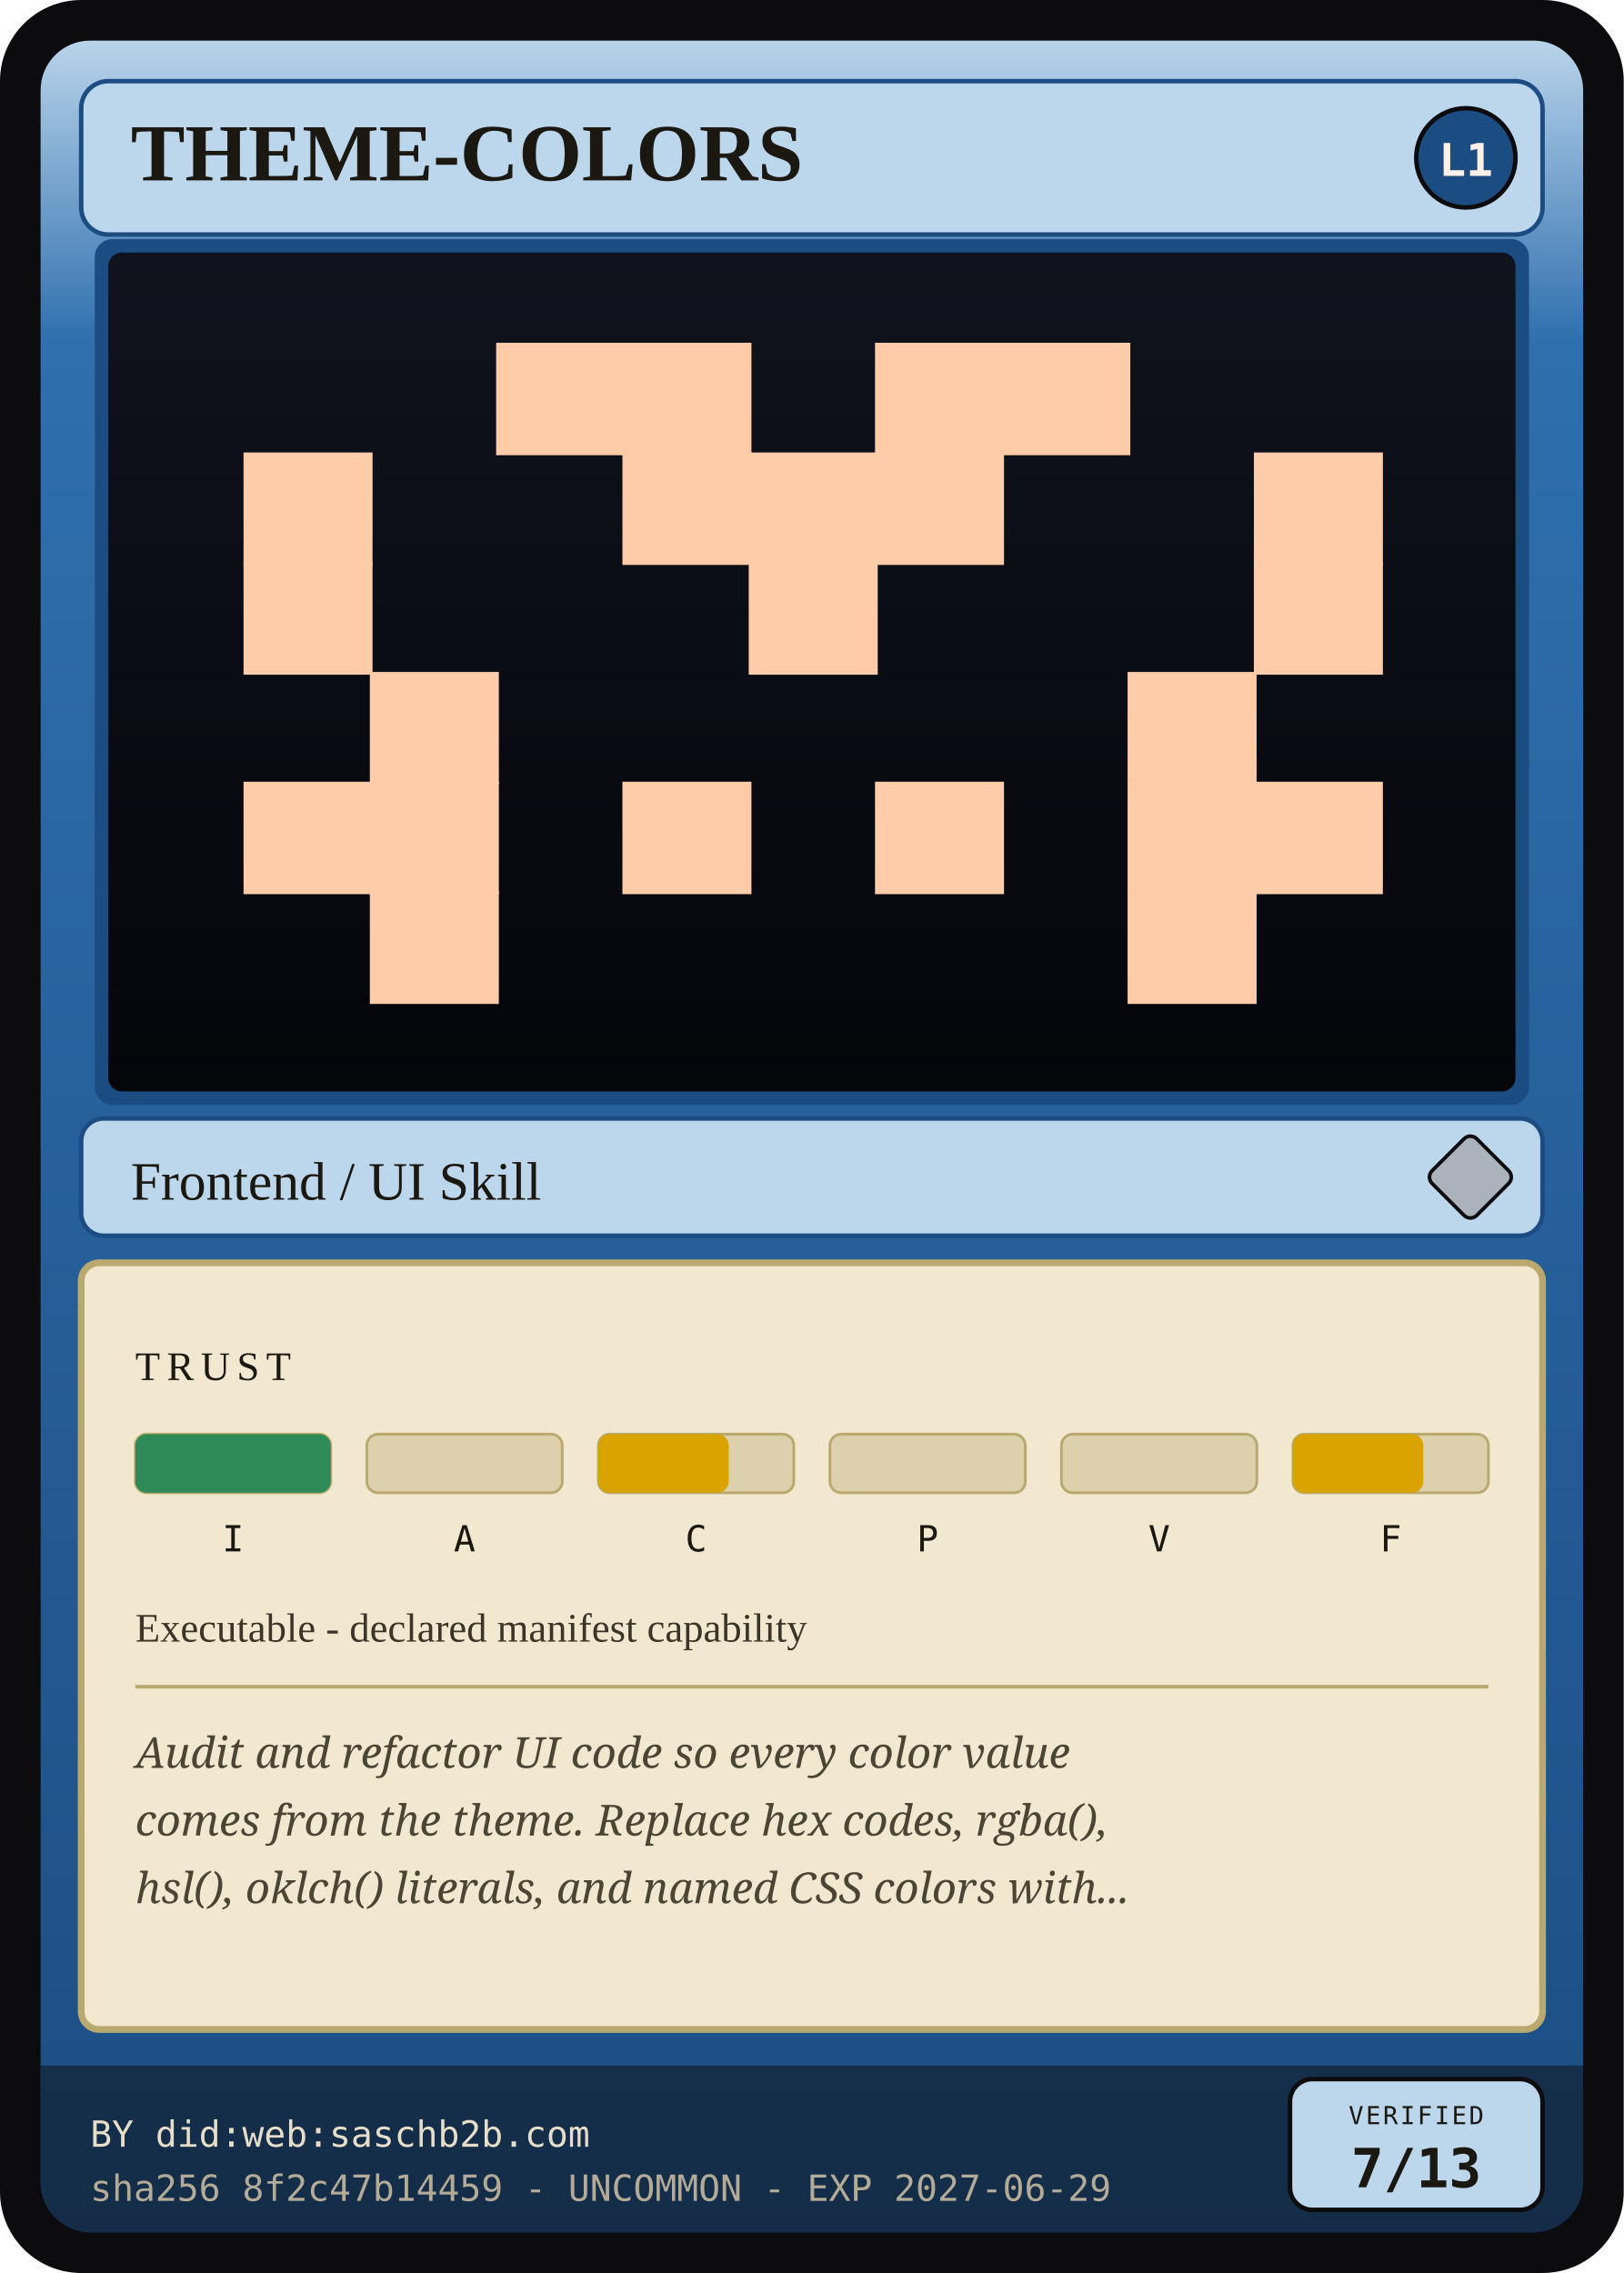
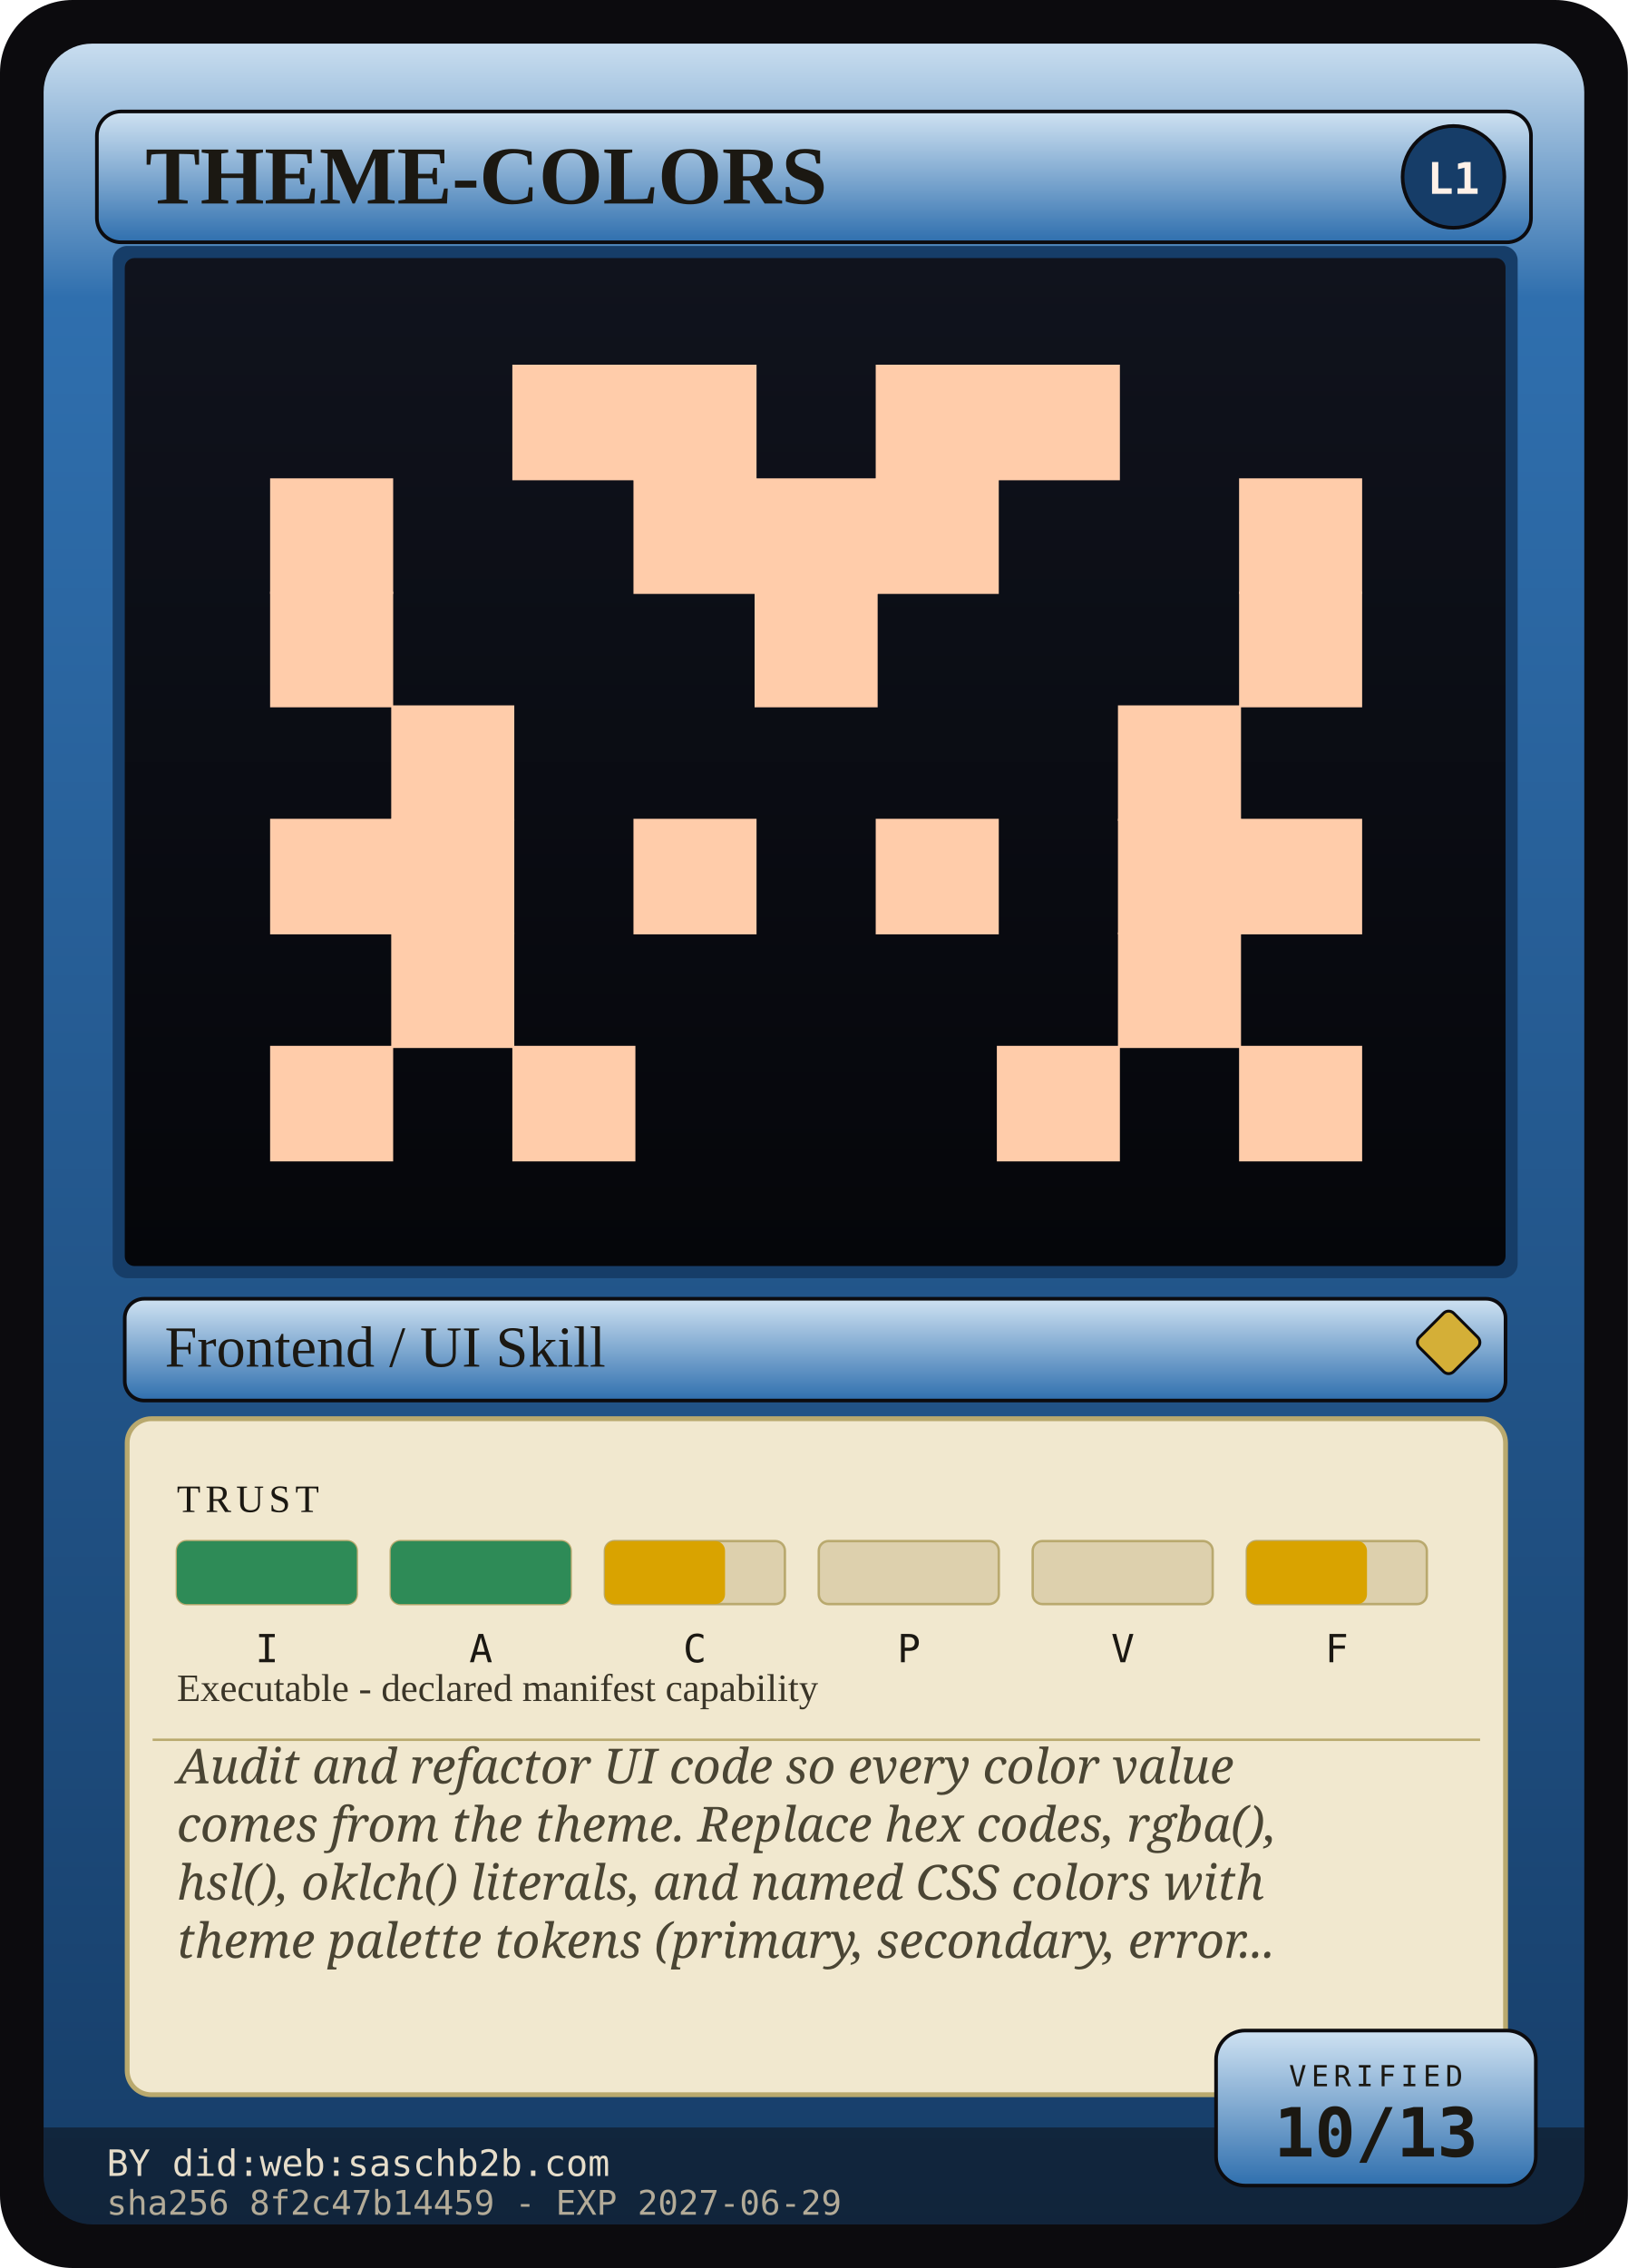
- <svg xmlns="http://www.w3.org/2000/svg" width="360" height="504" viewBox="0 0 360 504" font-family="Georgia,'Times New Roman',serif">
+ <svg xmlns="http://www.w3.org/2000/svg" width="672" height="936" viewBox="0 0 672 936" font-family="Georgia,'Times New Roman',serif">
  <defs>
    <linearGradient id="frame" x1="0" y1="0" x2="0" y2="1">
-       <stop offset="0" stop-color="#bcd6ec" />
-       <stop offset="0.14" stop-color="#2f6fae" />
-       <stop offset="1" stop-color="#1c4d82" />
+       <stop offset="0" stop-color="#cfe2f2" />
+       <stop offset="0.12" stop-color="#2f6fae" />
+       <stop offset="1" stop-color="#163d68" />
+     </linearGradient>
+     <linearGradient id="plate" x1="0" y1="0" x2="0" y2="1">
+       <stop offset="0" stop-color="#cfe2f2" />
+       <stop offset="1" stop-color="#2f6fae" />
    </linearGradient>
    <linearGradient id="art" x1="0" y1="0" x2="0" y2="1">
      <stop offset="0" stop-color="#10131d" />
      <stop offset="1" stop-color="#05060a" />
    </linearGradient>
    <clipPath id="scr">
-       <rect x="24" y="56" width="312" height="186" rx="3" />
+       <rect x="51.5" y="106.5" width="570" height="416" rx="4" />
    </clipPath>
  </defs>
-   <rect x="0" y="0" width="360" height="504" rx="18" fill="#0c0b0e" />
-   <rect x="9" y="9" width="342" height="486" rx="11" fill="url(#frame)" />
-   <rect x="18" y="18" width="324" height="34" rx="6" fill="#bcd6ec" stroke="#1c4d82" stroke-width="1" />
-   <text x="29" y="40" font-size="18" font-weight="bold" fill="#1b1812">THEME-COLORS</text>
-   <circle cx="325" cy="35" r="11" fill="#1c4d82" stroke="#0c0b0e" stroke-width="1" />
-   <text x="325" y="39" font-size="10" font-weight="bold" fill="#fff1e8" text-anchor="middle" font-family="ui-monospace,monospace">L1</text>
-   <rect x="21" y="53" width="318" height="192" rx="4" fill="#1c4d82" />
+   <rect x="0" y="0" width="672" height="936" rx="30" fill="#0c0b0e" />
+   <rect x="18" y="18" width="636" height="900" rx="20" fill="url(#frame)" />
+   <rect x="40" y="46" width="592" height="54" rx="10" fill="url(#plate)" stroke="#0c0b0e" stroke-width="1.5" />
+   <text x="60" y="84" font-size="34" font-weight="bold" fill="#1b1812">THEME-COLORS</text>
+   <circle cx="600" cy="73" r="21" fill="#163d68" stroke="#0c0b0e" stroke-width="1.5" />
+   <text x="600" y="80" font-size="18" font-weight="bold" fill="#fff1e8" text-anchor="middle" font-family="ui-monospace,monospace">L1</text>
+   <rect x="46.5" y="101.5" width="580" height="426" rx="6" fill="#163d68" />
  <g clip-path="url(#scr)">
-     <rect x="24" y="56" width="312" height="186" fill="url(#art)" />
-     <rect x="110.00" y="76.00" width="28.60" height="24.93" fill="#ffccaa" />
-     <rect x="222.00" y="76.00" width="28.60" height="24.93" fill="#ffccaa" />
-     <rect x="138.00" y="76.00" width="28.60" height="24.93" fill="#ffccaa" />
-     <rect x="194.00" y="76.00" width="28.60" height="24.93" fill="#ffccaa" />
-     <rect x="54.00" y="100.33" width="28.60" height="24.93" fill="#ffccaa" />
-     <rect x="278.00" y="100.33" width="28.60" height="24.93" fill="#ffccaa" />
-     <rect x="138.00" y="100.33" width="28.60" height="24.93" fill="#ffccaa" />
-     <rect x="194.00" y="100.33" width="28.60" height="24.93" fill="#ffccaa" />
-     <rect x="166.00" y="100.33" width="28.60" height="24.93" fill="#ffccaa" />
-     <rect x="54.00" y="124.67" width="28.60" height="24.93" fill="#ffccaa" />
-     <rect x="278.00" y="124.67" width="28.60" height="24.93" fill="#ffccaa" />
-     <rect x="166.00" y="124.67" width="28.60" height="24.93" fill="#ffccaa" />
-     <rect x="82.00" y="149.00" width="28.60" height="24.93" fill="#ffccaa" />
-     <rect x="250.00" y="149.00" width="28.60" height="24.93" fill="#ffccaa" />
-     <rect x="54.00" y="173.33" width="28.60" height="24.93" fill="#ffccaa" />
-     <rect x="278.00" y="173.33" width="28.60" height="24.93" fill="#ffccaa" />
-     <rect x="82.00" y="173.33" width="28.60" height="24.93" fill="#ffccaa" />
-     <rect x="250.00" y="173.33" width="28.60" height="24.93" fill="#ffccaa" />
-     <rect x="138.00" y="173.33" width="28.60" height="24.93" fill="#ffccaa" />
-     <rect x="194.00" y="173.33" width="28.60" height="24.93" fill="#ffccaa" />
-     <rect x="82.00" y="197.67" width="28.60" height="24.93" fill="#ffccaa" />
-     <rect x="250.00" y="197.67" width="28.60" height="24.93" fill="#ffccaa" />
+     <rect x="51.5" y="106.5" width="570" height="416" fill="url(#art)" />
+     <rect x="211.5" y="150.5" width="50.8" height="47.7" fill="#ffccaa" />
+     <rect x="411.5" y="150.5" width="50.8" height="47.7" fill="#ffccaa" />
+     <rect x="261.5" y="150.5" width="50.8" height="47.7" fill="#ffccaa" />
+     <rect x="361.5" y="150.5" width="50.8" height="47.7" fill="#ffccaa" />
+     <rect x="111.5" y="197.4" width="50.8" height="47.7" fill="#ffccaa" />
+     <rect x="511.5" y="197.4" width="50.8" height="47.7" fill="#ffccaa" />
+     <rect x="261.5" y="197.4" width="50.8" height="47.7" fill="#ffccaa" />
+     <rect x="361.5" y="197.4" width="50.8" height="47.7" fill="#ffccaa" />
+     <rect x="311.5" y="197.4" width="50.8" height="47.7" fill="#ffccaa" />
+     <rect x="111.5" y="244.2" width="50.8" height="47.7" fill="#ffccaa" />
+     <rect x="511.5" y="244.2" width="50.8" height="47.7" fill="#ffccaa" />
+     <rect x="311.5" y="244.2" width="50.8" height="47.7" fill="#ffccaa" />
+     <rect x="161.5" y="291.1" width="50.8" height="47.7" fill="#ffccaa" />
+     <rect x="461.5" y="291.1" width="50.8" height="47.7" fill="#ffccaa" />
+     <rect x="111.5" y="337.9" width="50.8" height="47.7" fill="#ffccaa" />
+     <rect x="511.5" y="337.9" width="50.8" height="47.7" fill="#ffccaa" />
+     <rect x="161.5" y="337.9" width="50.8" height="47.7" fill="#ffccaa" />
+     <rect x="461.5" y="337.9" width="50.8" height="47.7" fill="#ffccaa" />
+     <rect x="261.5" y="337.9" width="50.8" height="47.7" fill="#ffccaa" />
+     <rect x="361.5" y="337.9" width="50.8" height="47.7" fill="#ffccaa" />
+     <rect x="161.5" y="384.8" width="50.8" height="47.7" fill="#ffccaa" />
+     <rect x="461.5" y="384.8" width="50.8" height="47.7" fill="#ffccaa" />
+     <rect x="111.5" y="431.6" width="50.8" height="47.7" fill="#ffccaa" />
+     <rect x="511.5" y="431.6" width="50.8" height="47.7" fill="#ffccaa" />
+     <rect x="211.5" y="431.6" width="50.8" height="47.7" fill="#ffccaa" />
+     <rect x="411.5" y="431.6" width="50.8" height="47.7" fill="#ffccaa" />
  </g>
-   <rect x="18" y="248" width="324" height="26" rx="5" fill="#bcd6ec" stroke="#1c4d82" stroke-width="1" />
-   <text x="29" y="266" font-size="12" fill="#1b1812">Frontend / UI Skill</text>
-   <rect x="319" y="254" width="14" height="14" rx="2" transform="rotate(45 326 261)" fill="#aab2bb" stroke="#0c0b0e" stroke-width="0.8" />
-   <rect x="18" y="280" width="324" height="170" rx="4" fill="#f1e8cf" stroke="#b9a96e" stroke-width="1.5" />
-   <text x="30" y="306" font-size="9" letter-spacing="1.5" fill="#1b1812">TRUST</text>
-   <rect x="30.00" y="318" width="43.33" height="13" rx="2.5" fill="#ddd0ad" stroke="#b9a96e" stroke-width="0.6" />
-   <rect x="30.00" y="318" width="43.33" height="13" rx="2.5" fill="#2e8b57" />
-   <text x="51.67" y="344" font-size="8" fill="#1b1812" text-anchor="middle" font-family="ui-monospace,monospace">I</text>
-   <rect x="81.33" y="318" width="43.33" height="13" rx="2.5" fill="#ddd0ad" stroke="#b9a96e" stroke-width="0.6" />
-   <rect x="81.33" y="318" width="0.00" height="13" rx="2.5" fill="#8a8378" />
-   <text x="103.00" y="344" font-size="8" fill="#1b1812" text-anchor="middle" font-family="ui-monospace,monospace">A</text>
-   <rect x="132.67" y="318" width="43.33" height="13" rx="2.5" fill="#ddd0ad" stroke="#b9a96e" stroke-width="0.6" />
-   <rect x="132.67" y="318" width="28.89" height="13" rx="2.5" fill="#d9a300" />
-   <text x="154.33" y="344" font-size="8" fill="#1b1812" text-anchor="middle" font-family="ui-monospace,monospace">C</text>
-   <rect x="184.00" y="318" width="43.33" height="13" rx="2.5" fill="#ddd0ad" stroke="#b9a96e" stroke-width="0.6" />
-   <rect x="184.00" y="318" width="0.00" height="13" rx="2.5" fill="#8a8378" />
-   <text x="205.67" y="344" font-size="8" fill="#1b1812" text-anchor="middle" font-family="ui-monospace,monospace">P</text>
-   <rect x="235.33" y="318" width="43.33" height="13" rx="2.5" fill="#ddd0ad" stroke="#b9a96e" stroke-width="0.6" />
-   <rect x="235.33" y="318" width="0.00" height="13" rx="2.5" fill="#8a8378" />
-   <text x="257.00" y="344" font-size="8" fill="#1b1812" text-anchor="middle" font-family="ui-monospace,monospace">V</text>
-   <rect x="286.67" y="318" width="43.33" height="13" rx="2.5" fill="#ddd0ad" stroke="#b9a96e" stroke-width="0.6" />
-   <rect x="286.67" y="318" width="28.89" height="13" rx="2.5" fill="#d9a300" />
-   <text x="308.33" y="344" font-size="8" fill="#1b1812" text-anchor="middle" font-family="ui-monospace,monospace">F</text>
-   <text x="30" y="364" font-size="9" fill="#3a3528">Executable - declared manifest capability</text>
-   <line x1="30" y1="374" x2="330" y2="374" stroke="#b9a96e" stroke-width="0.8" />
-   <text x="30" y="392" font-size="9.5" font-style="italic" fill="#4a4534" font-family="Georgia,serif">Audit and refactor UI code so every color value</text>
-   <text x="30" y="407" font-size="9.5" font-style="italic" fill="#4a4534" font-family="Georgia,serif">comes from the theme. Replace hex codes, rgba(),</text>
-   <text x="30" y="422" font-size="9.5" font-style="italic" fill="#4a4534" font-family="Georgia,serif">hsl(), oklch() literals, and named CSS colors with...</text>
-   <rect x="9" y="458" width="342" height="37" rx="0" fill="#0c0b0e" opacity="0.5" />
-   <text x="20" y="476" font-size="8" fill="#e6ddca" font-family="ui-monospace,monospace">BY did:web:saschb2b.com</text>
-   <text x="20" y="488" font-size="8" fill="#b3ab98" font-family="ui-monospace,monospace">sha256 8f2c47b14459 - UNCOMMON - EXP 2027-06-29</text>
-   <rect x="286" y="461" width="56" height="29" rx="5" fill="#bcd6ec" stroke="#0c0b0e" stroke-width="1" />
-   <text x="314" y="471" font-size="5.5" letter-spacing="0.5" fill="#1b1812" text-anchor="middle" font-family="ui-monospace,monospace">VERIFIED</text>
-   <text x="314" y="485" font-size="12" font-weight="bold" fill="#1b1812" text-anchor="middle" font-family="ui-monospace,monospace">7/13</text>
+   <rect x="51.5" y="536" width="570" height="42" rx="8" fill="url(#plate)" stroke="#0c0b0e" stroke-width="1.5" />
+   <text x="68" y="564" font-size="24" fill="#1b1812">Frontend / UI Skill</text>
+   <rect x="588" y="544" width="20" height="20" rx="3" transform="rotate(45 598 554)" fill="#d4af37" stroke="#0c0b0e" stroke-width="1.2" />
+   <rect x="52.5" y="585.5" width="569" height="279" rx="10" fill="#f1e8cf" stroke="#b9a96e" stroke-width="2" />
+   <text x="73" y="624" font-size="16" letter-spacing="2" fill="#1b1812">TRUST</text>
+   <rect x="73.0" y="636" width="74.3" height="26" rx="4" fill="#ddd0ad" stroke="#b9a96e" stroke-width="1" />
+   <rect x="73.0" y="636" width="74.3" height="26" rx="4" fill="#2e8b57" />
+   <text x="110.2" y="686" font-size="16" fill="#1b1812" text-anchor="middle" font-family="ui-monospace,monospace">I</text>
+   <rect x="161.3" y="636" width="74.3" height="26" rx="4" fill="#ddd0ad" stroke="#b9a96e" stroke-width="1" />
+   <rect x="161.3" y="636" width="74.3" height="26" rx="4" fill="#2e8b57" />
+   <text x="198.5" y="686" font-size="16" fill="#1b1812" text-anchor="middle" font-family="ui-monospace,monospace">A</text>
+   <rect x="249.7" y="636" width="74.3" height="26" rx="4" fill="#ddd0ad" stroke="#b9a96e" stroke-width="1" />
+   <rect x="249.7" y="636" width="49.6" height="26" rx="4" fill="#d9a300" />
+   <text x="286.8" y="686" font-size="16" fill="#1b1812" text-anchor="middle" font-family="ui-monospace,monospace">C</text>
+   <rect x="338.0" y="636" width="74.3" height="26" rx="4" fill="#ddd0ad" stroke="#b9a96e" stroke-width="1" />
+   <rect x="338.0" y="636" width="0.0" height="26" rx="4" fill="#8a8378" />
+   <text x="375.2" y="686" font-size="16" fill="#1b1812" text-anchor="middle" font-family="ui-monospace,monospace">P</text>
+   <rect x="426.3" y="636" width="74.3" height="26" rx="4" fill="#ddd0ad" stroke="#b9a96e" stroke-width="1" />
+   <rect x="426.3" y="636" width="0.0" height="26" rx="4" fill="#8a8378" />
+   <text x="463.5" y="686" font-size="16" fill="#1b1812" text-anchor="middle" font-family="ui-monospace,monospace">V</text>
+   <rect x="514.7" y="636" width="74.3" height="26" rx="4" fill="#ddd0ad" stroke="#b9a96e" stroke-width="1" />
+   <rect x="514.7" y="636" width="49.6" height="26" rx="4" fill="#d9a300" />
+   <text x="551.8" y="686" font-size="16" fill="#1b1812" text-anchor="middle" font-family="ui-monospace,monospace">F</text>
+   <text x="73" y="702" font-size="16" fill="#3a3528">Executable - declared manifest capability</text>
+   <line x1="63" y1="718" x2="611" y2="718" stroke="#b9a96e" stroke-width="1" />
+   <text x="73" y="736" font-size="20" font-style="italic" fill="#4a4534" font-family="Georgia,serif">Audit and refactor UI code so every color value</text>
+   <text x="73" y="760" font-size="20" font-style="italic" fill="#4a4534" font-family="Georgia,serif">comes from the theme. Replace hex codes, rgba(),</text>
+   <text x="73" y="784" font-size="20" font-style="italic" fill="#4a4534" font-family="Georgia,serif">hsl(), oklch() literals, and named CSS colors with</text>
+   <text x="73" y="808" font-size="20" font-style="italic" fill="#4a4534" font-family="Georgia,serif">theme palette tokens (primary, secondary, error...</text>
+   <rect x="18" y="878" width="636" height="40" fill="#0c0b0e" opacity="0.5" />
+   <text x="44" y="898" font-size="15" fill="#e6ddca" font-family="ui-monospace,monospace">BY did:web:saschb2b.com</text>
+   <text x="44" y="914" font-size="14" fill="#b3ab98" font-family="ui-monospace,monospace">sha256 8f2c47b14459 - EXP 2027-06-29</text>
+   <rect x="502" y="838" width="132" height="64" rx="12" fill="url(#plate)" stroke="#0c0b0e" stroke-width="1.5" />
+   <text x="568" y="861" font-size="12" letter-spacing="2" fill="#1b1812" text-anchor="middle" font-family="ui-monospace,monospace">VERIFIED</text>
+   <text x="568" y="890" font-size="28" font-weight="bold" fill="#1b1812" text-anchor="middle" font-family="ui-monospace,monospace">10/13</text>
</svg>
